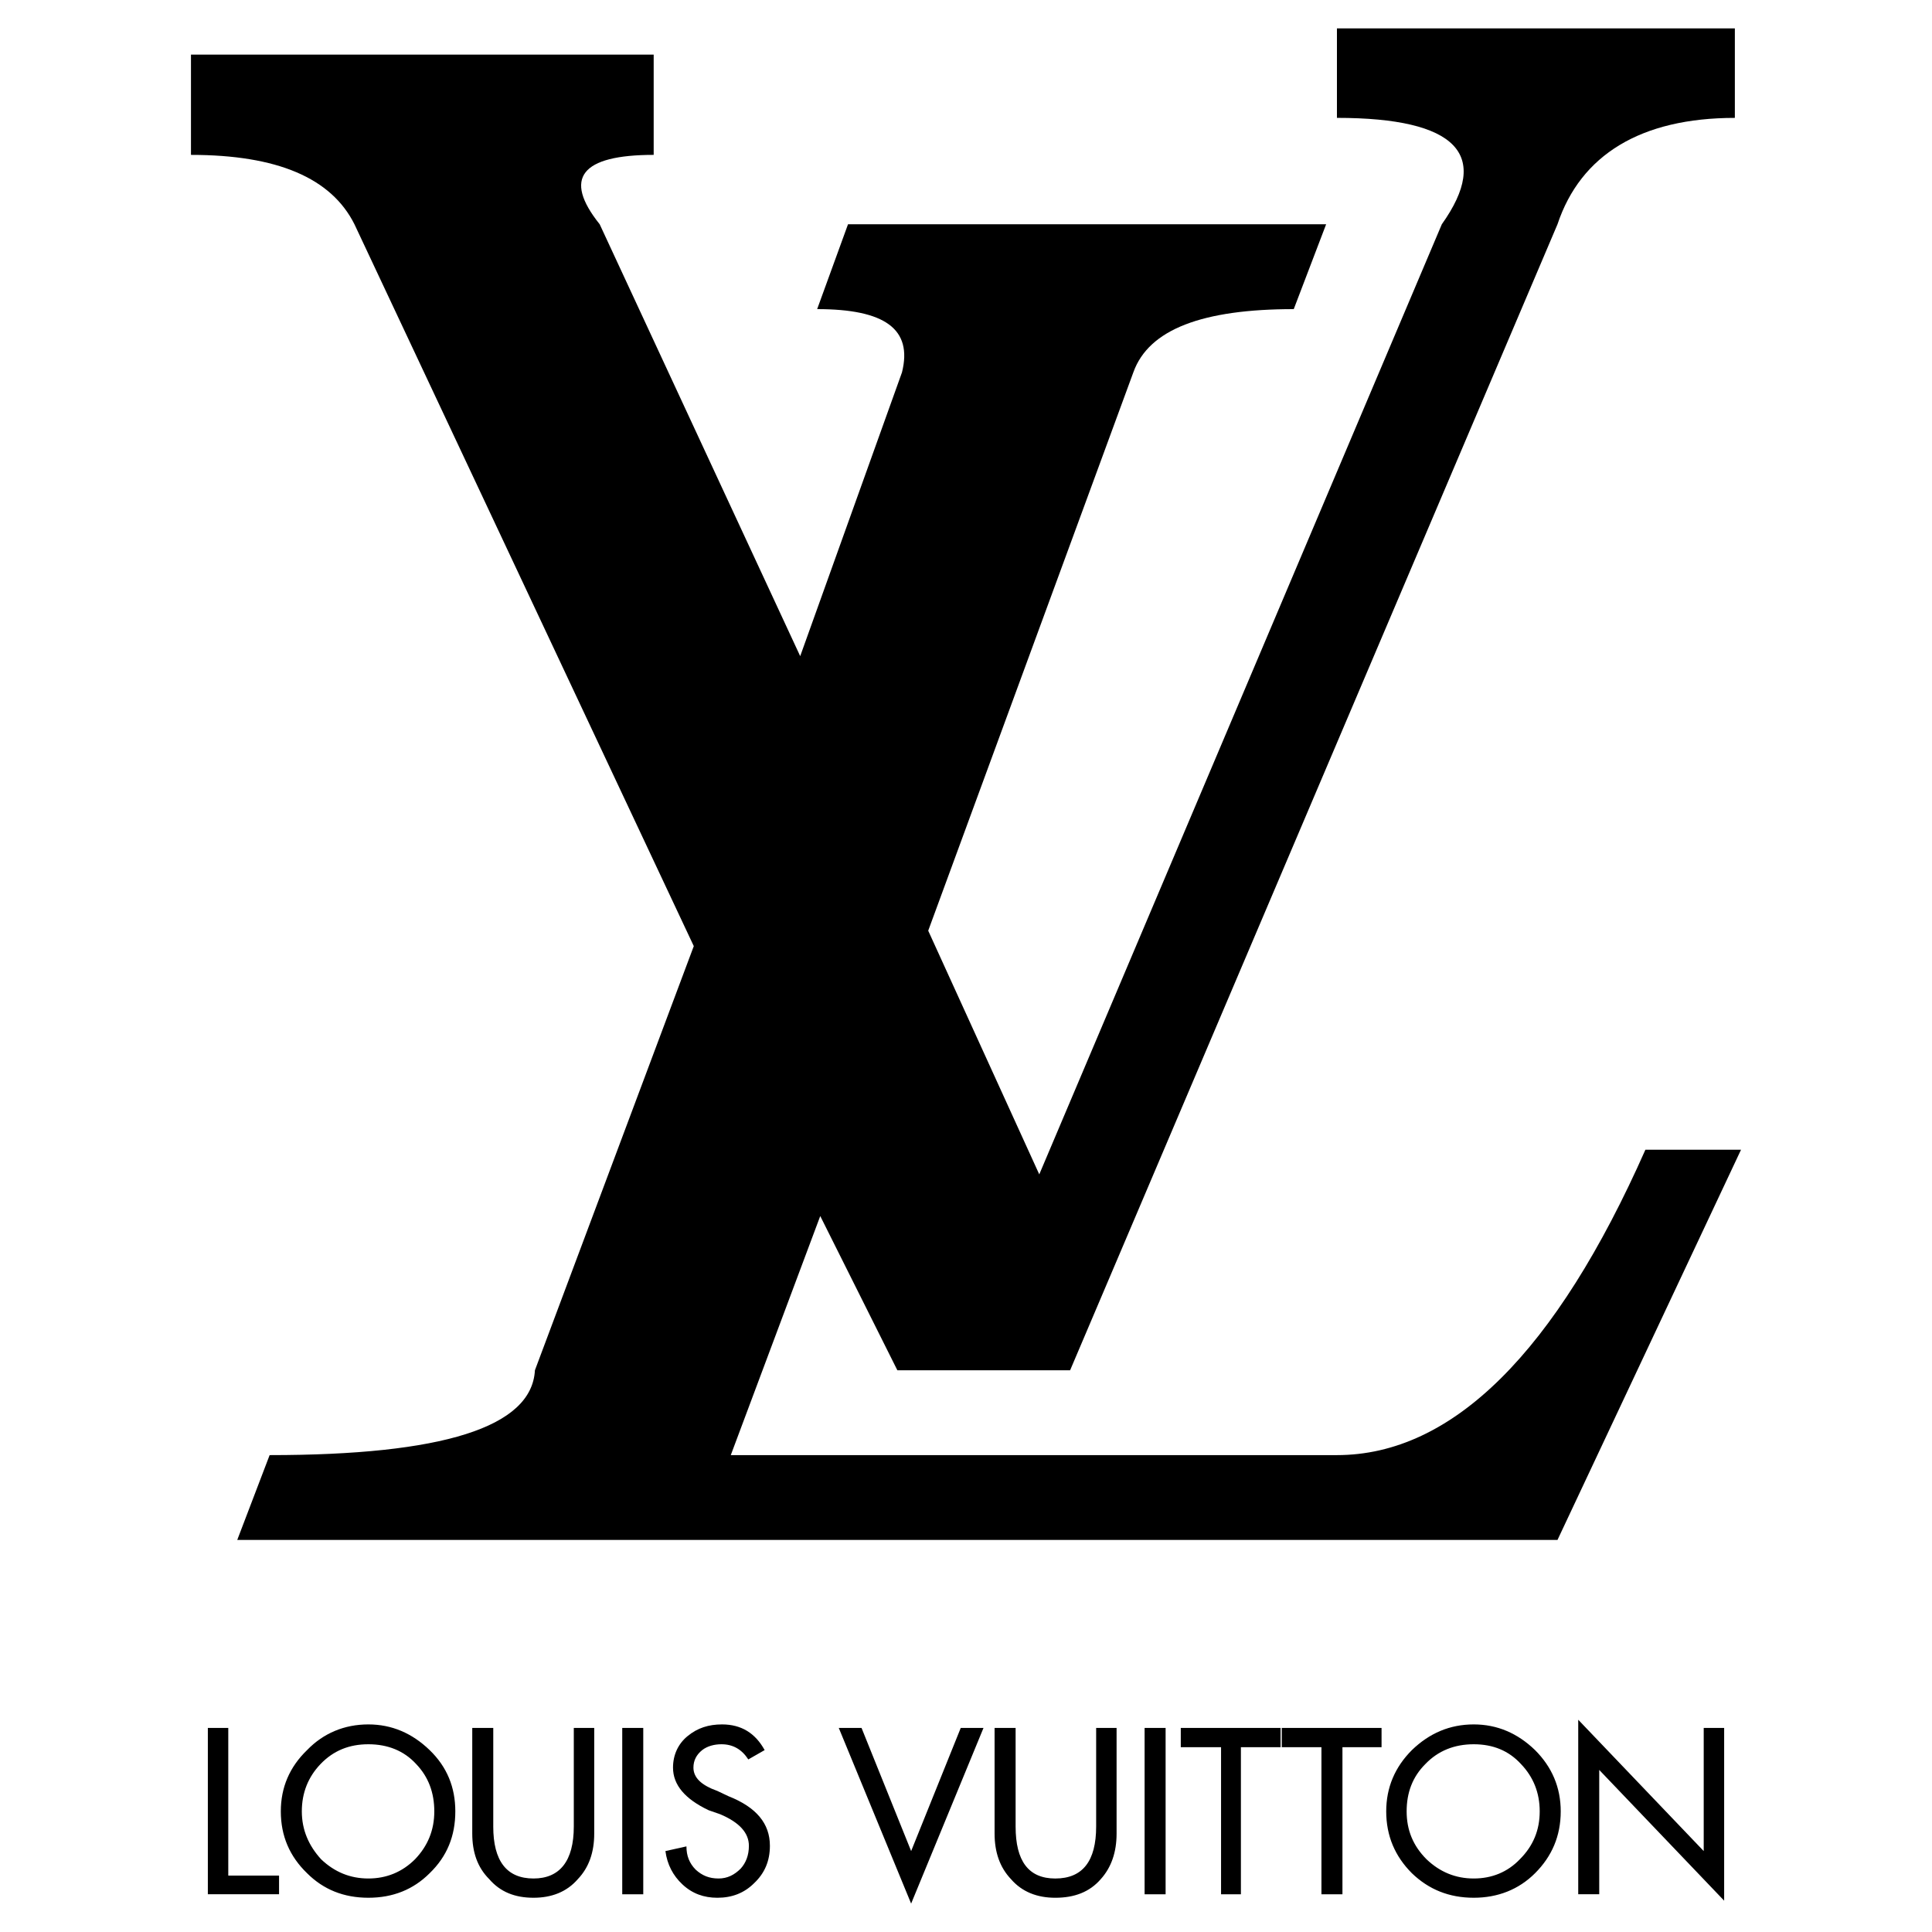
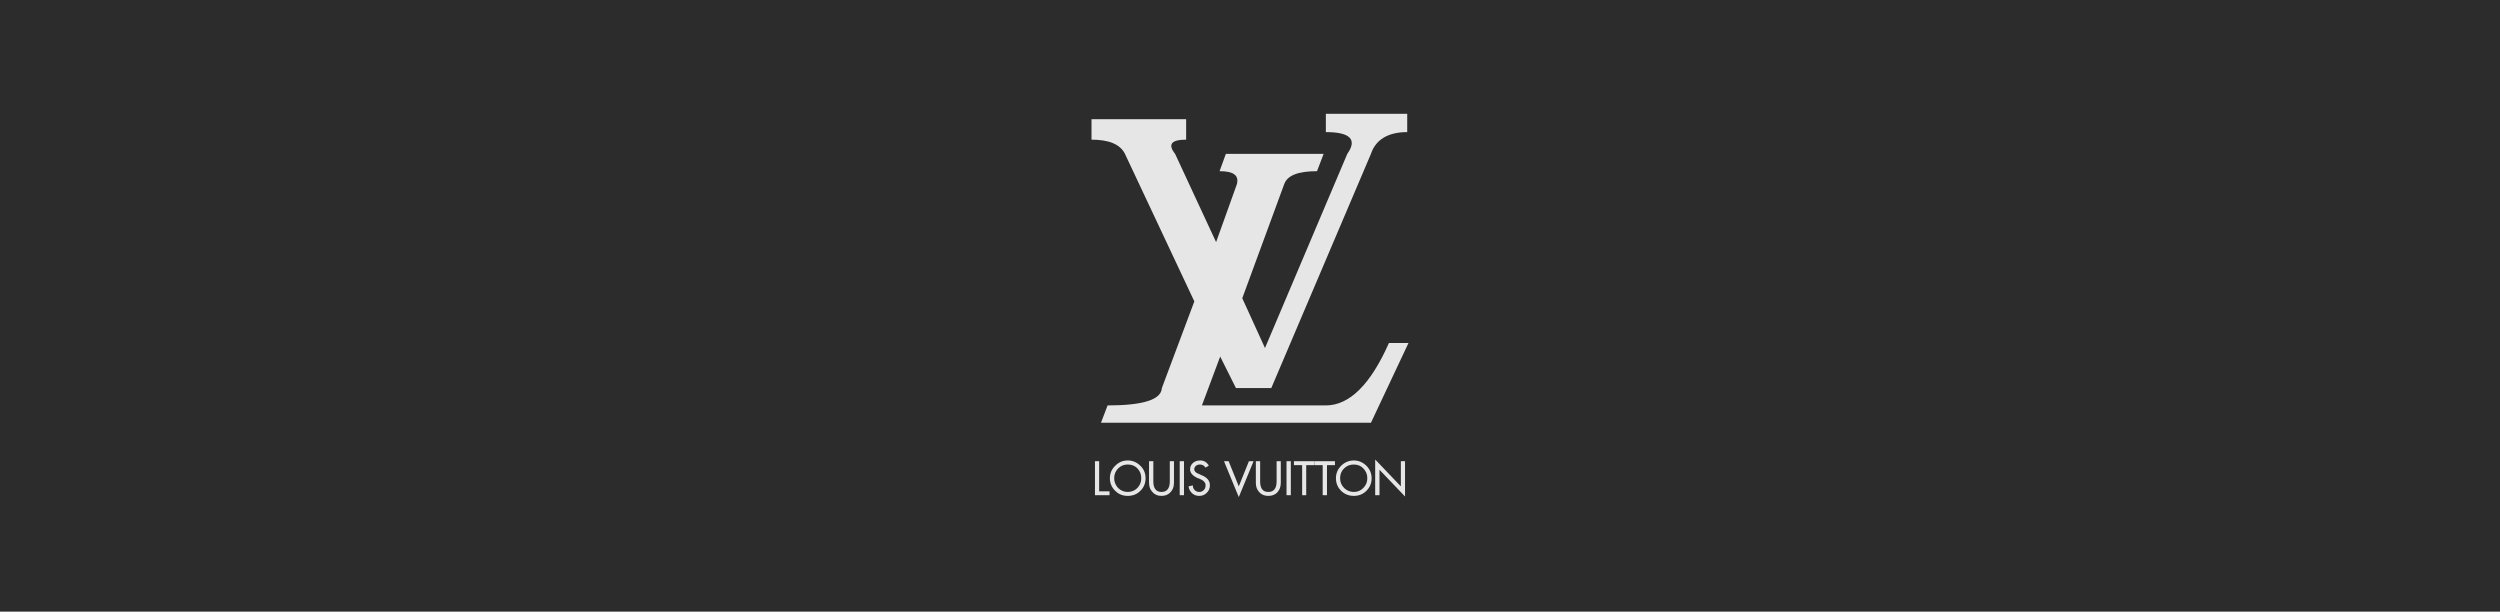
- <svg xmlns="http://www.w3.org/2000/svg" width="2500" height="2500" viewBox="0 0 192.756 192.756">
-   <g fill-rule="evenodd" clip-rule="evenodd">
-     <path fill="#fff" d="M0 0h192.756v192.756H0V0z" />
-     <path d="M169.98 172.395h2.039v17.236l-12.463-13.045v12.404h-2.096v-17.412l12.52 13.104v-12.287zm-58.578 0v10.539c0 1.863-.525 3.377-1.574 4.543-1.105 1.281-2.619 1.863-4.541 1.863-1.805 0-3.318-.582-4.426-1.863-1.105-1.166-1.631-2.68-1.631-4.543v-10.539h2.098v9.84c0 3.436 1.281 5.184 3.959 5.184 2.736 0 4.076-1.748 4.076-5.184v-9.84h2.039zm6.405 0h9.957v1.922h-3.959v14.674h-1.98v-14.674h-4.018v-1.922zm-3.61 0h2.096v16.596h-2.096v-16.596zm-18.343 0h2.271l-7.221 17.527-7.22-17.527h2.271l4.95 12.287 4.949-12.287zm57.763 8.326c0 1.863-.641 3.436-1.979 4.775-1.223 1.281-2.795 1.922-4.602 1.922-1.805 0-3.377-.641-4.715-1.922-1.34-1.34-1.98-2.912-1.98-4.775s.582-3.436 1.863-4.717c1.281-1.338 2.912-1.979 4.832-1.979 1.922 0 3.494.641 4.717 1.979 1.224 1.281 1.864 2.853 1.864 4.717zm-.465-6.114c-1.746-1.689-3.785-2.562-6.115-2.562-2.387 0-4.424.873-6.172 2.562-1.688 1.688-2.562 3.727-2.562 6.113 0 2.445.875 4.484 2.562 6.172 1.689 1.631 3.727 2.447 6.172 2.447 2.389 0 4.484-.816 6.115-2.447 1.689-1.688 2.562-3.727 2.562-6.172.001-2.386-.872-4.425-2.562-6.113zm-15.314-2.212v1.922h-3.902v14.674h-2.096v-14.674h-3.959v-1.922h9.957zm-96.313 3.609c1.223 1.281 1.805 2.854 1.805 4.717s-.641 3.436-1.921 4.775c-1.281 1.281-2.854 1.922-4.659 1.922-1.805 0-3.377-.641-4.716-1.922-1.223-1.34-1.921-2.912-1.921-4.775s.64-3.436 1.863-4.717c1.281-1.338 2.854-1.979 4.775-1.979 1.921 0 3.552.641 4.774 1.979zm1.34-1.397c-1.747-1.689-3.785-2.562-6.114-2.562-2.388 0-4.483.873-6.114 2.562-1.747 1.688-2.62 3.727-2.62 6.113 0 2.445.874 4.484 2.62 6.172 1.631 1.631 3.669 2.447 6.114 2.447 2.446 0 4.484-.816 6.114-2.447 1.747-1.688 2.562-3.727 2.562-6.172 0-2.386-.815-4.425-2.562-6.113zm6.347 7.627c0 3.436 1.339 5.184 4.018 5.184 2.621 0 4.018-1.748 4.018-5.184v-9.84h2.038v10.539c0 1.863-.524 3.377-1.631 4.543-1.106 1.281-2.62 1.863-4.425 1.863-1.863 0-3.319-.582-4.425-1.863-1.165-1.166-1.688-2.68-1.688-4.543v-10.539h2.096v9.84h-.001zm-26.437-9.839v14.732h5.066v1.863h-7.104v-16.596h2.038v.001zm49.903 6.812c2.795 1.105 4.135 2.736 4.135 4.949 0 1.514-.524 2.736-1.572 3.727-.99.99-2.213 1.457-3.669 1.457-1.339 0-2.504-.408-3.493-1.34-.932-.873-1.514-1.98-1.689-3.318l2.096-.467c0 .932.291 1.689.932 2.33.641.582 1.339.873 2.271.873.874 0 1.572-.35 2.213-.99.524-.582.815-1.34.815-2.271 0-1.281-.932-2.328-2.853-3.145l-1.165-.406c-2.329-1.107-3.552-2.504-3.552-4.252 0-1.281.524-2.387 1.456-3.145.99-.814 2.096-1.164 3.436-1.164 1.921 0 3.319.873 4.25 2.562l-1.63.932c-.641-.99-1.514-1.514-2.679-1.514-.699 0-1.398.174-1.922.582-.582.465-.874 1.049-.874 1.746 0 .99.757 1.748 2.387 2.33l1.107.524zm-10.597-6.812h2.097v16.596h-2.097v-16.596zM143.85 22.377l-40.162 94.791-11.08-24.313 20.466-55.705c1.539-4.308 6.924-6.309 16.004-6.309l3.23-8.464H84.606l-3.078 8.464c6.771 0 9.541 2 8.463 6.309L79.836 65.464 59.832 22.377c-3.693-4.616-1.847-6.925 5.386-6.925V5.451H19.053v10.002c8.618 0 14.003 2.309 16.312 6.925l33.854 72.017-15.85 42.317c-.309 5.693-9.233 8.465-26.468 8.465l-3.231 8.463h131.721l18.312-38.932h-9.541c-8.924 20.158-19.234 30.469-30.775 30.469H72.911l8.925-23.852 7.694 15.387h17.235L155.39 22.379c2.309-6.925 8.311-10.617 17.697-10.617V2.834h-39.701v8.926c12.003 0 15.389 3.693 10.464 10.617z" />
-   </g>
+ <svg xmlns="http://www.w3.org/2000/svg" width="5316" height="1300" viewBox="0 0 5316 1300" fill="none">
+   <rect width="5316" height="1300" fill="#2C2C2D" />
+   <rect width="5316" height="1300" fill="#2C2C2D" />
+   <path fill-rule="evenodd" clip-rule="evenodd" d="M2978.77 980.648H2987.66V1055.73L2933.34 998.905V1052.94H2924.21V977.089L2978.77 1034.17V980.648ZM2723.48 980.648V1026.56C2723.48 1034.67 2721.19 1041.27 2716.62 1046.35C2711.8 1051.93 2705.2 1054.46 2696.83 1054.46C2688.96 1054.46 2682.37 1051.93 2677.54 1046.35C2672.72 1041.27 2670.43 1034.67 2670.43 1026.56V980.648H2679.57V1023.51C2679.57 1038.48 2685.16 1046.1 2696.83 1046.1C2708.75 1046.1 2714.59 1038.48 2714.59 1023.51V980.648H2723.48ZM2751.39 980.648H2794.79V989.021H2777.53V1052.94H2768.9V989.021H2751.39V980.648ZM2735.66 980.648H2744.79V1052.94H2735.66V980.648ZM2655.72 980.648H2665.61L2634.14 1057L2602.68 980.648H2612.57L2634.15 1034.17L2655.72 980.648ZM2907.46 1016.92C2907.46 1025.03 2904.67 1031.89 2898.84 1037.72C2893.51 1043.3 2886.65 1046.09 2878.78 1046.09C2870.91 1046.09 2864.06 1043.3 2858.23 1037.72C2852.39 1031.88 2849.6 1025.03 2849.6 1016.92C2849.6 1008.8 2852.14 1001.95 2857.72 996.37C2863.3 990.541 2870.41 987.749 2878.78 987.749C2887.16 987.749 2894.01 990.541 2899.34 996.37C2904.67 1001.95 2907.46 1008.8 2907.46 1016.92ZM2905.43 990.284C2897.82 982.926 2888.94 979.124 2878.78 979.124C2868.38 979.124 2859.5 982.926 2851.88 990.284C2844.53 997.637 2840.72 1006.52 2840.72 1016.91C2840.72 1027.56 2844.53 1036.45 2851.88 1043.8C2859.25 1050.91 2868.13 1054.46 2878.78 1054.46C2889.2 1054.46 2898.33 1050.91 2905.43 1043.8C2912.8 1036.45 2916.6 1027.56 2916.6 1016.91C2916.6 1006.52 2912.8 997.637 2905.43 990.284ZM2838.69 980.648V989.021H2821.69V1052.94H2812.55V989.021H2795.3V980.648H2838.69ZM2418.94 996.37C2424.27 1001.95 2426.8 1008.8 2426.8 1016.92C2426.8 1025.03 2424.01 1031.89 2418.43 1037.72C2412.85 1043.3 2405.99 1046.09 2398.13 1046.09C2390.26 1046.09 2383.41 1043.3 2377.57 1037.72C2372.24 1031.88 2369.2 1025.03 2369.2 1016.92C2369.2 1008.8 2371.99 1001.95 2377.32 996.37C2382.9 990.541 2389.76 987.749 2398.13 987.749C2406.5 987.749 2413.61 990.541 2418.94 996.37ZM2424.78 990.284C2417.16 982.926 2408.28 979.124 2398.13 979.124C2387.72 979.124 2378.59 982.926 2371.49 990.284C2363.87 997.637 2360.07 1006.52 2360.07 1016.91C2360.07 1027.56 2363.88 1036.45 2371.49 1043.8C2378.59 1050.91 2387.48 1054.46 2398.13 1054.46C2408.79 1054.46 2417.67 1050.91 2424.78 1043.8C2432.39 1036.45 2435.94 1027.56 2435.94 1016.91C2435.94 1006.52 2432.39 997.637 2424.78 990.284ZM2452.44 1023.51C2452.44 1038.48 2458.28 1046.09 2469.95 1046.09C2481.37 1046.09 2487.46 1038.48 2487.46 1023.51V980.644H2496.34V1026.55C2496.34 1034.67 2494.06 1041.27 2489.24 1046.34C2484.42 1051.92 2477.82 1054.46 2469.95 1054.46C2461.83 1054.46 2455.49 1051.92 2450.67 1046.34C2445.59 1041.27 2443.31 1034.67 2443.31 1026.55V980.644H2452.44L2452.44 1023.51ZM2337.22 980.648V1044.82H2359.3V1052.94H2328.34V980.644H2337.22V980.648ZM2554.71 1010.32C2566.89 1015.14 2572.73 1022.24 2572.73 1031.88C2572.73 1038.48 2570.45 1043.8 2565.88 1048.12C2561.57 1052.43 2556.24 1054.46 2549.89 1054.46C2544.05 1054.46 2538.98 1052.69 2534.67 1048.63C2530.6 1044.82 2528.07 1040 2527.31 1034.17L2536.44 1032.14C2536.44 1036.2 2537.71 1039.5 2540.5 1042.29C2543.3 1044.82 2546.34 1046.09 2550.4 1046.09C2554.21 1046.09 2557.25 1044.57 2560.04 1041.78C2562.33 1039.24 2563.6 1035.94 2563.6 1031.89C2563.6 1026.31 2559.53 1021.74 2551.16 1018.19L2546.09 1016.42C2535.93 1011.59 2530.6 1005.51 2530.6 997.895C2530.6 992.314 2532.89 987.496 2536.95 984.194C2541.26 980.648 2546.09 979.124 2551.93 979.124C2560.3 979.124 2566.39 982.926 2570.45 990.284L2563.34 994.344C2560.55 990.032 2556.75 987.749 2551.67 987.749C2548.62 987.749 2545.58 988.507 2543.29 990.284C2540.75 992.31 2539.48 994.854 2539.48 997.89C2539.48 1002.2 2542.78 1005.5 2549.89 1008.04L2554.71 1010.32ZM2508.53 980.648H2517.67V1052.94H2508.53V980.648ZM2864.89 327.134L2689.86 740.066L2641.57 634.153L2730.76 391.489C2737.47 372.722 2760.94 364.005 2800.51 364.005L2814.59 327.134H2606.69L2593.28 364.005C2622.79 364.005 2634.86 372.718 2630.16 391.489L2585.91 514.831L2498.72 327.134C2482.63 307.026 2490.67 296.967 2522.2 296.967V253.4H2321V296.971C2358.56 296.971 2382.03 307.03 2392.09 327.138L2539.63 640.862L2470.56 825.205C2469.21 850.005 2430.32 862.08 2355.2 862.08L2341.12 898.947H2915.19L2995 729.35H2953.42C2914.53 817.163 2869.59 862.08 2819.29 862.08H2555.73L2594.62 758.175L2628.15 825.205H2703.27L2915.19 327.143C2925.25 296.976 2951.41 280.892 2992.32 280.892V242H2819.29V280.884C2871.6 280.884 2886.36 296.971 2864.89 327.134Z" fill="#E6E6E6" />
</svg>
